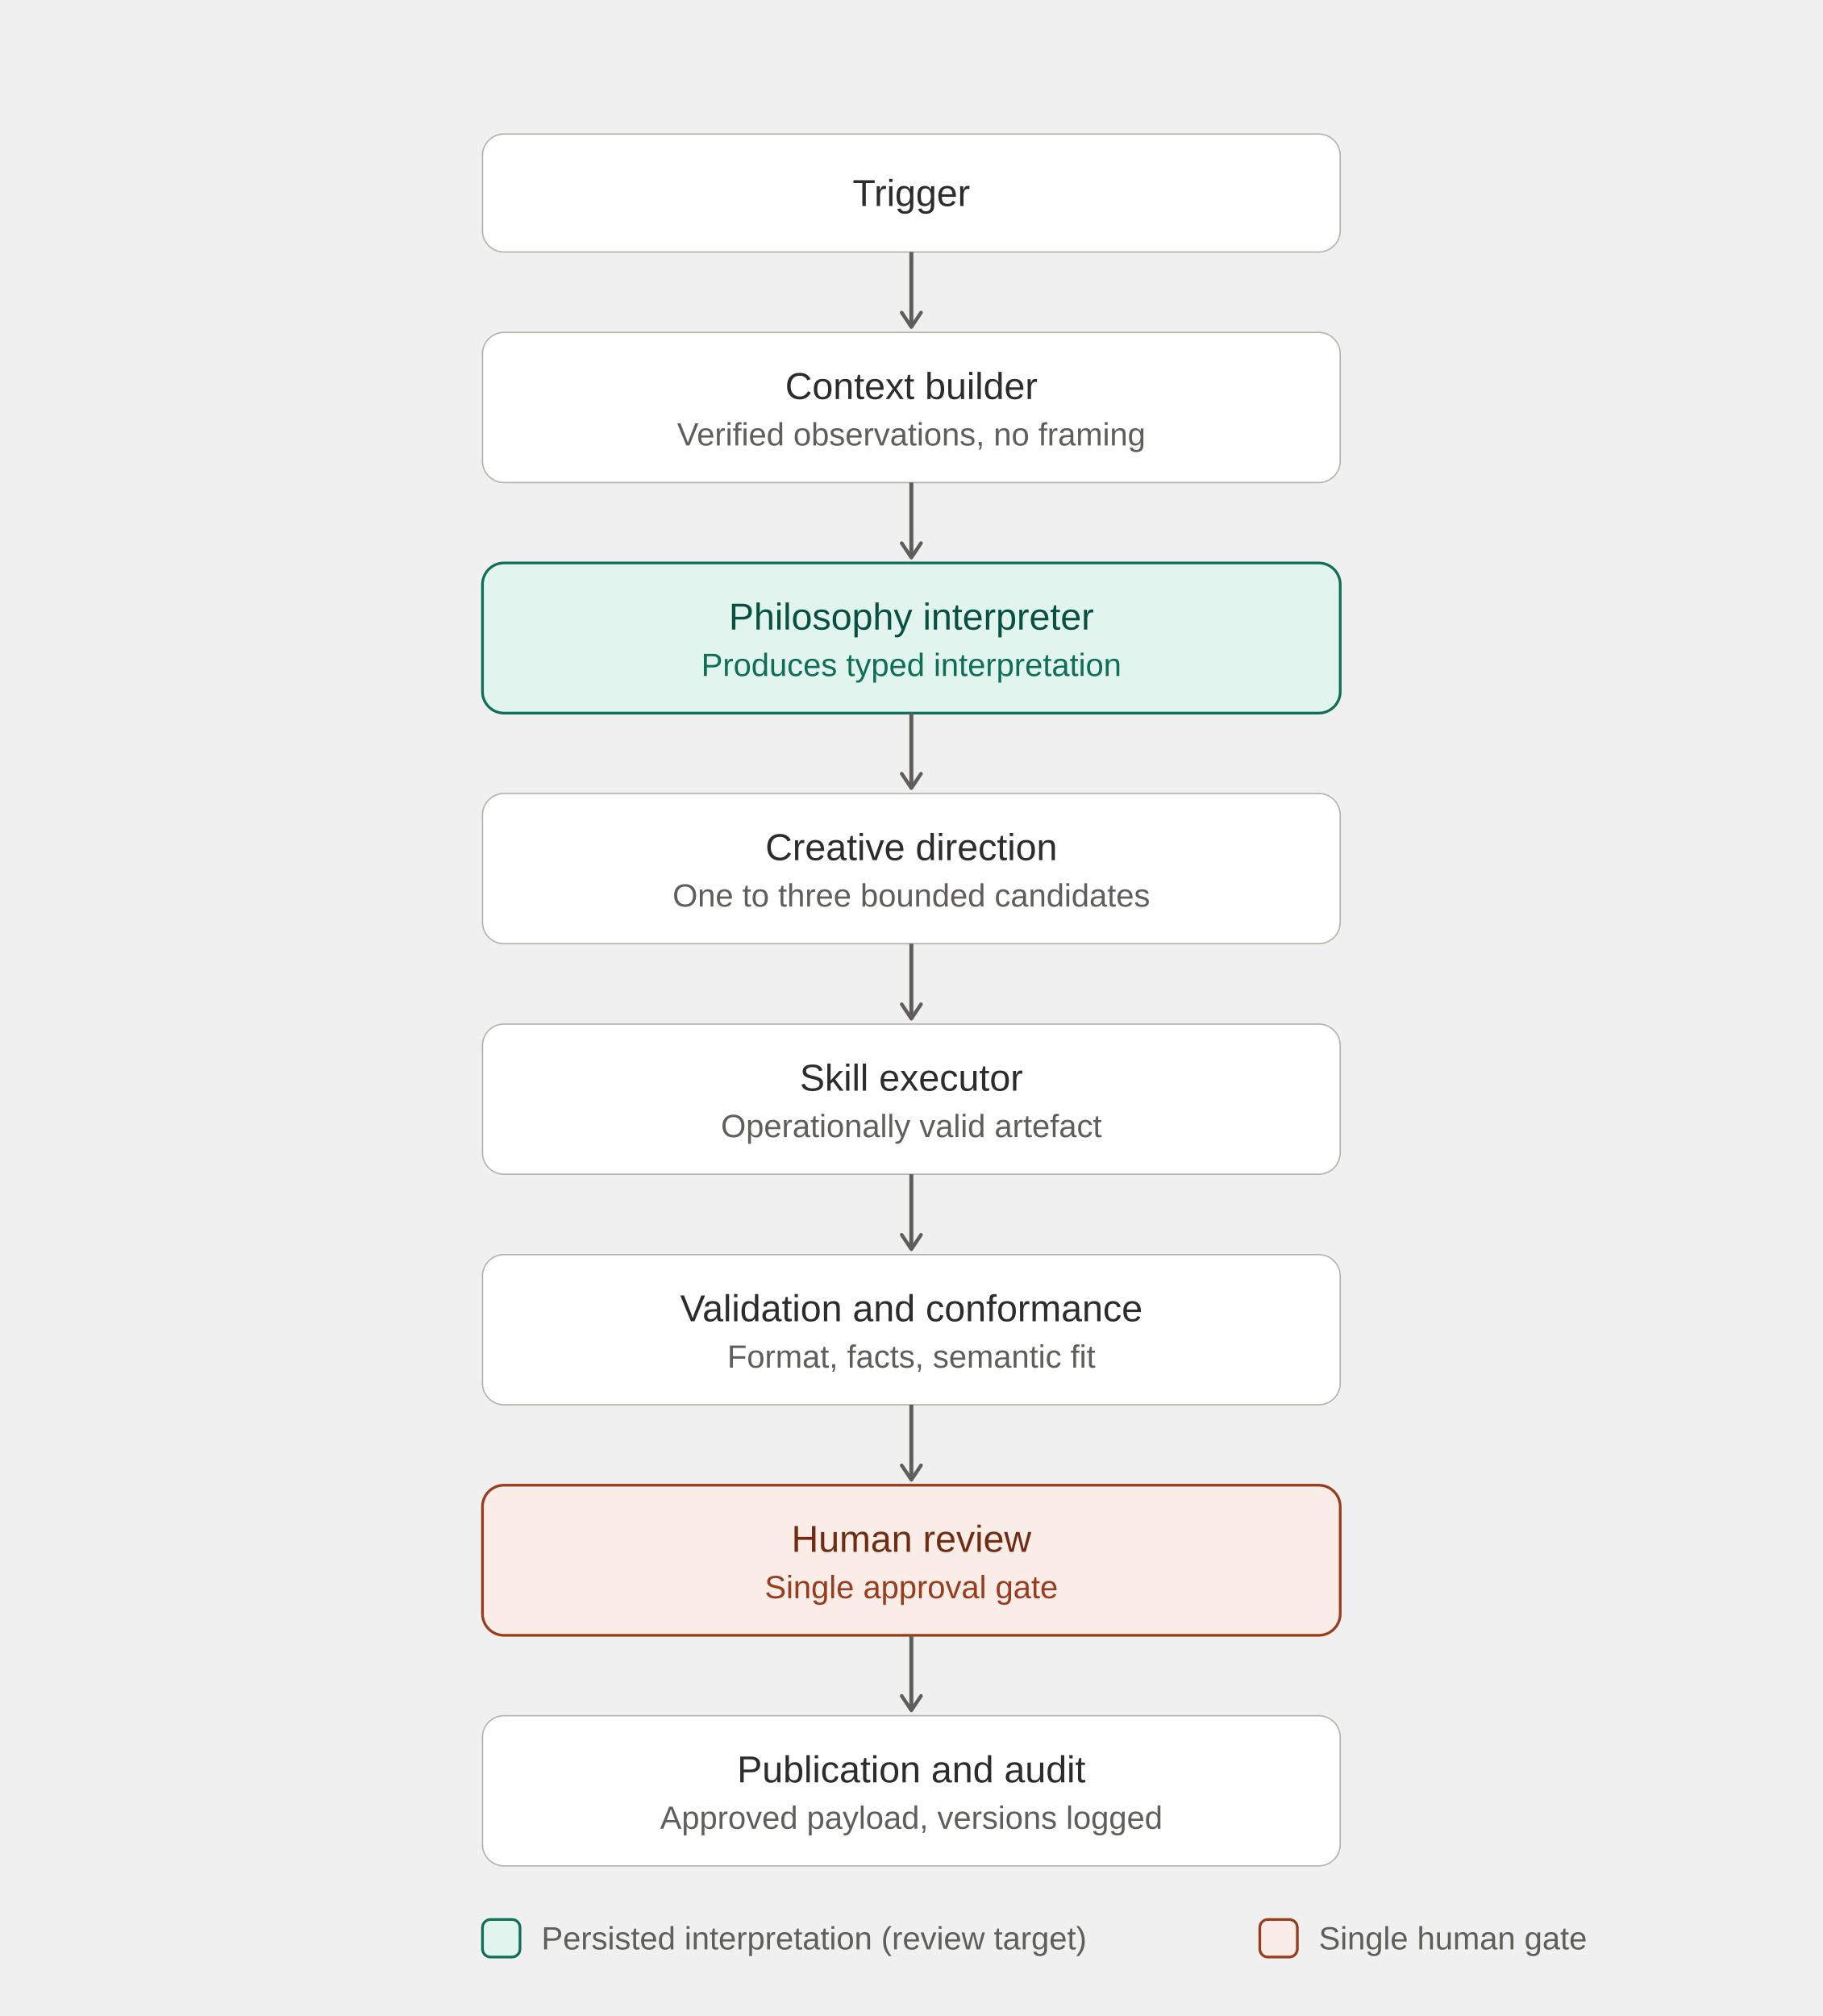
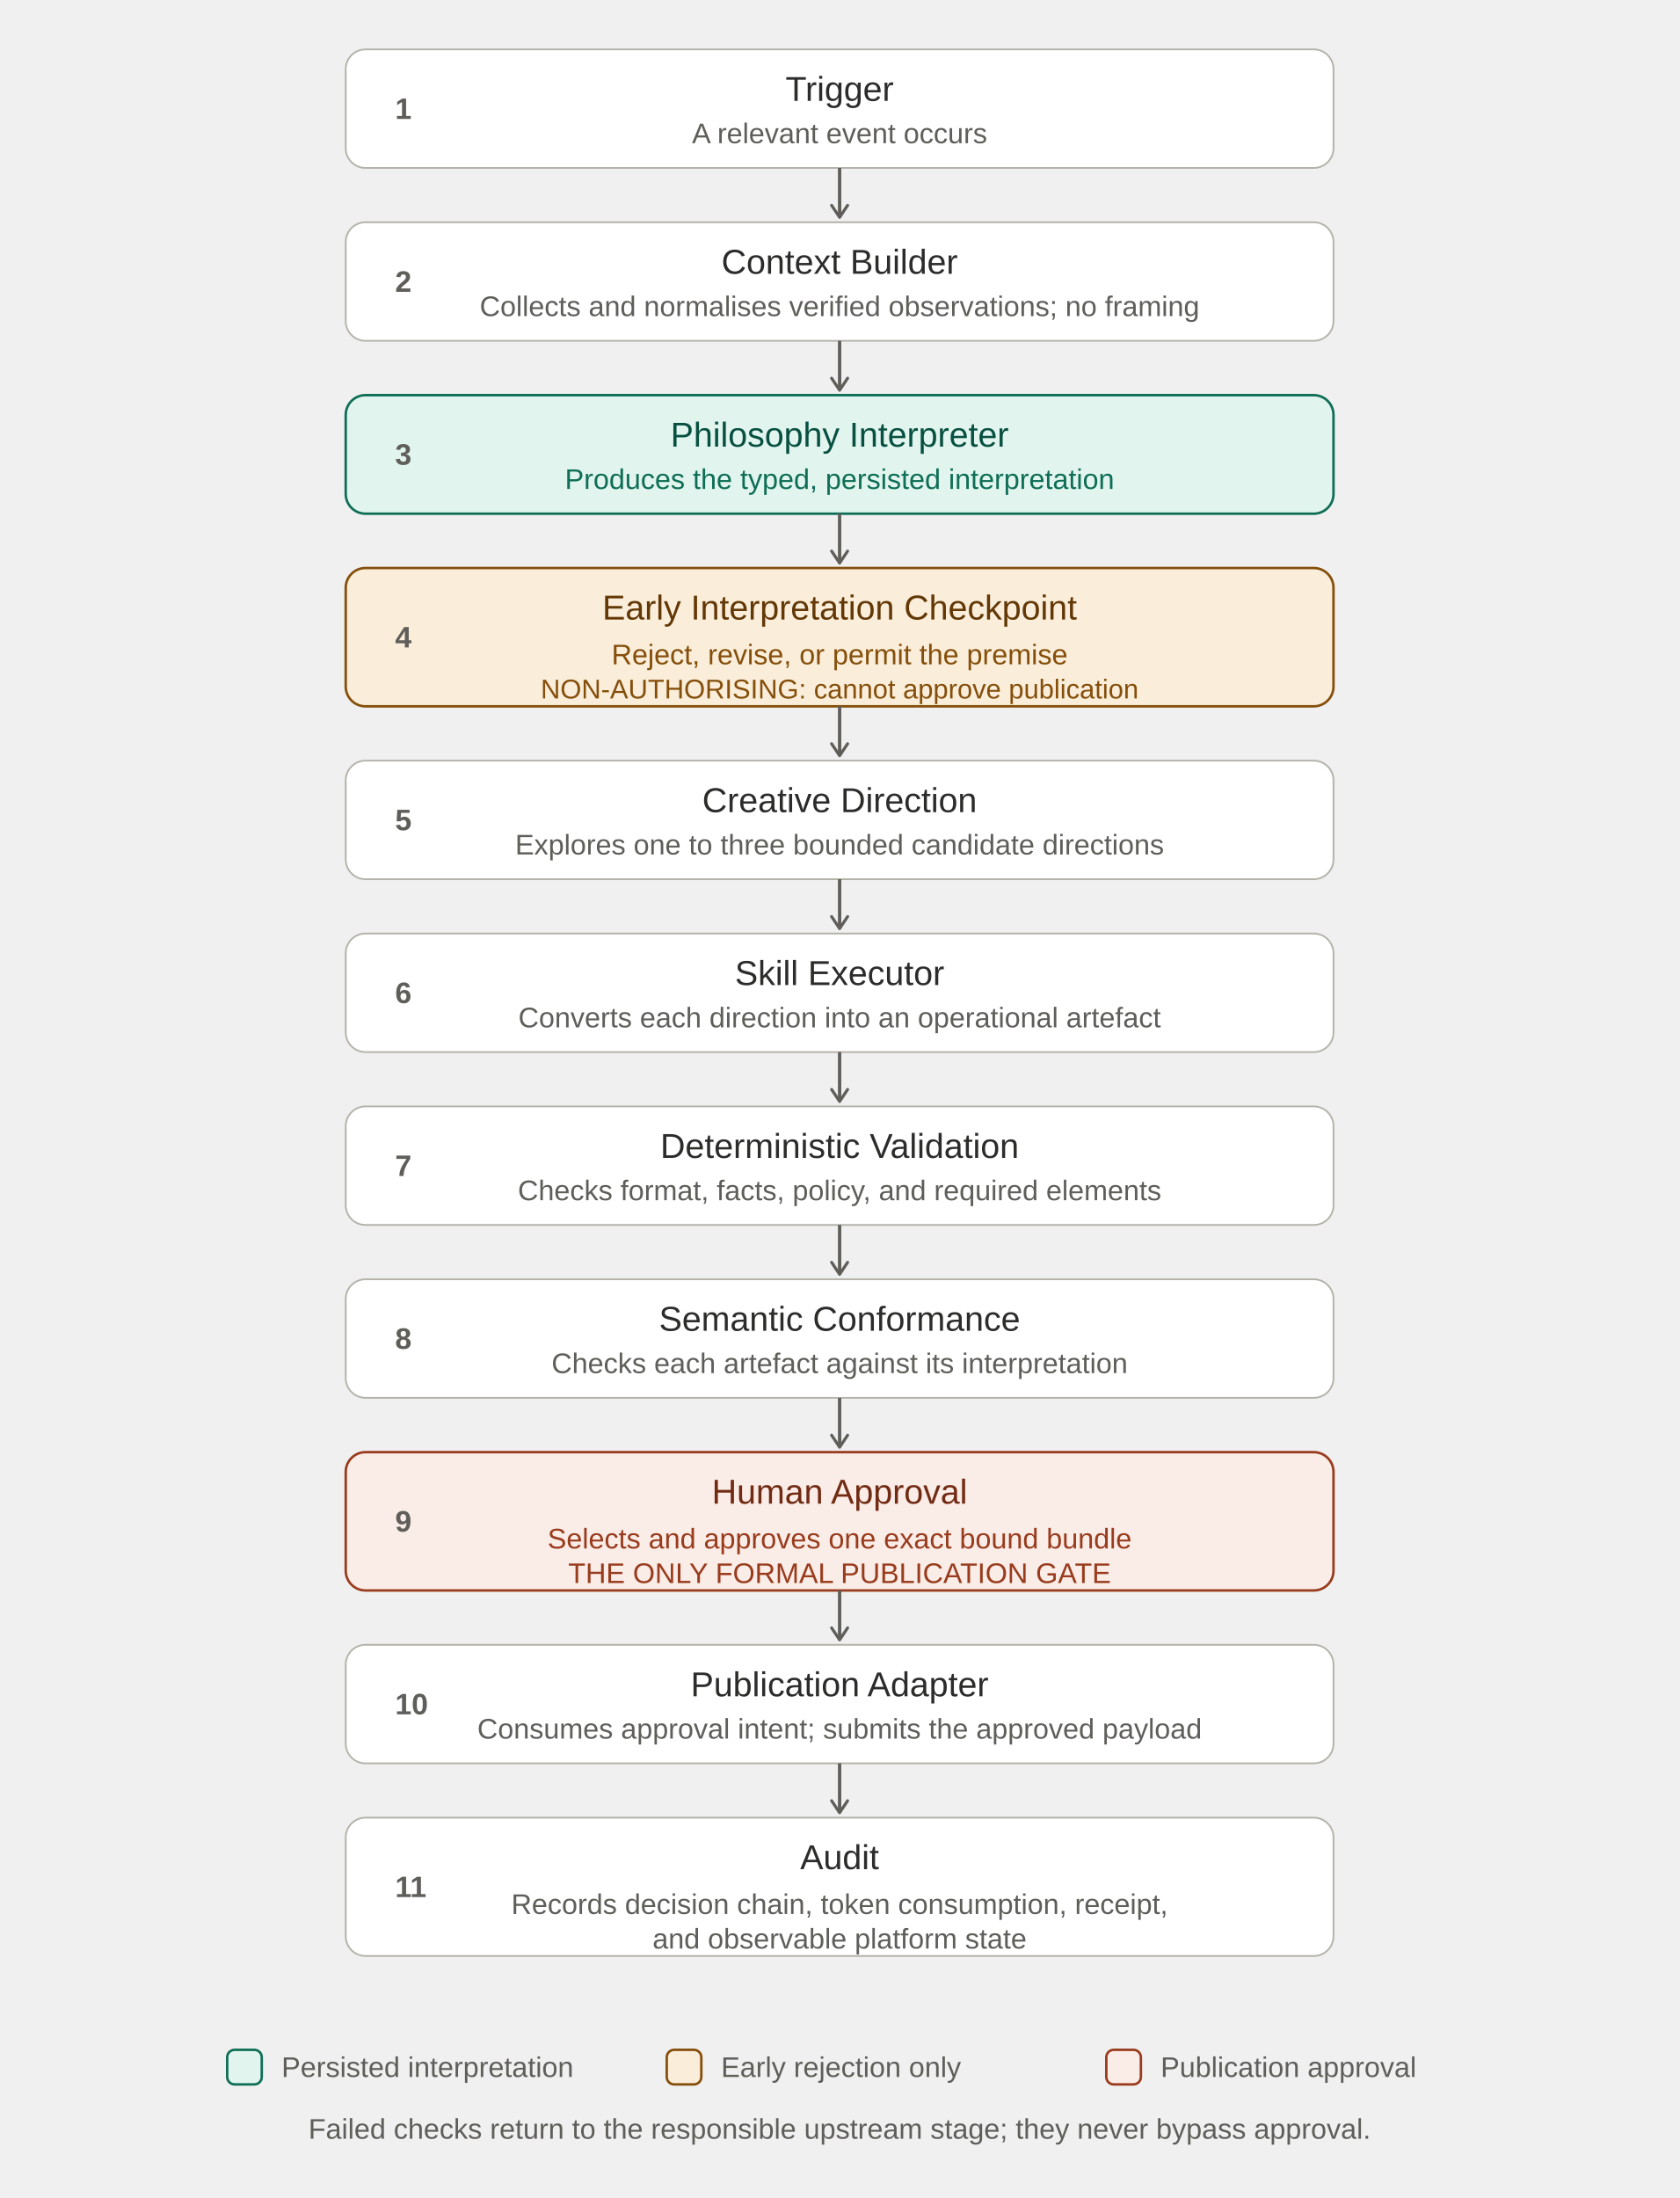
- <svg xmlns="http://www.w3.org/2000/svg" width="680" viewBox="0 0 680 752" role="img" aria-label="The Philosophy layer pipeline">
+ <svg xmlns="http://www.w3.org/2000/svg" width="680" viewBox="0 0 680 890" role="img" aria-label="Eleven-stage Philosophy layer pipeline from trigger to audit">
  <style>
text{font-family:'Helvetica Neue',Arial,sans-serif}
- .th{font-weight:500;font-size:14px;fill:#2C2C2A}
- .ts{font-weight:400;font-size:12px;fill:#5F5E5A}
- .box{fill:#FFFFFF;stroke:#B4B2A9;stroke-width:0.5}
- .teal{fill:#E1F5EE;stroke:#0F6E56;stroke-width:1}
- .coral{fill:#FAECE7;stroke:#993C1D;stroke-width:1}
- .teal-th{font-weight:500;font-size:14px;fill:#085041}.teal-ts{font-weight:400;font-size:12px;fill:#0F6E56}
- .coral-th{font-weight:500;font-size:14px;fill:#712B13}.coral-ts{font-weight:400;font-size:12px;fill:#993C1D}
- .arr{stroke:#5F5E5A;stroke-width:1.5;fill:none}
+ .num{font-weight:600;font-size:12px;fill:#5F5E5A}.th{font-weight:500;font-size:14px;fill:#2C2C2A}.ts{font-weight:400;font-size:11.5px;fill:#5F5E5A}
+ .box{fill:#FFFFFF;stroke:#B4B2A9;stroke-width:.7}.teal{fill:#E1F5EE;stroke:#0F6E56;stroke-width:1}.amber{fill:#FAEEDA;stroke:#854F0B;stroke-width:1}.coral{fill:#FAECE7;stroke:#993C1D;stroke-width:1}
+ .teal-th{font-weight:500;font-size:14px;fill:#085041}.teal-ts{font-weight:400;font-size:11.5px;fill:#0F6E56}.amber-th{font-weight:500;font-size:14px;fill:#633806}.amber-ts{font-weight:400;font-size:11.5px;fill:#854F0B}.coral-th{font-weight:500;font-size:14px;fill:#712B13}.coral-ts{font-weight:400;font-size:11.5px;fill:#993C1D}
+ .arr{stroke:#5F5E5A;stroke-width:1.35;fill:none}.note{font-weight:500;font-size:11px;fill:#854F0B}
</style>
  <defs>
-     <marker id="a" viewBox="0 0 10 10" refX="8" refY="5" markerWidth="6" markerHeight="6" orient="auto-start-reverse">
+     <marker id="a" viewBox="0 0 10 10" refX="8" refY="5" markerWidth="6" markerHeight="6" orient="auto">
      <path d="M2 1L8 5L2 9" fill="none" stroke="#5F5E5A" stroke-width="1.5" stroke-linecap="round" stroke-linejoin="round" />
    </marker>
  </defs>
-   <rect class="box" x="180" y="50" width="320" height="44" rx="8" />
-   <text class="th" x="340" y="72" text-anchor="middle" dominant-baseline="central">Trigger</text>
-   <line class="arr" x1="340" y1="94" x2="340" y2="122" marker-end="url(#a)" />
-   <rect class="box" x="180" y="124" width="320" height="56" rx="8" />
-   <text class="th" x="340" y="144" text-anchor="middle" dominant-baseline="central">Context builder</text>
-   <text class="ts" x="340" y="162" text-anchor="middle" dominant-baseline="central">Verified observations, no framing</text>
-   <line class="arr" x1="340" y1="180" x2="340" y2="208" marker-end="url(#a)" />
-   <rect class="teal" x="180" y="210" width="320" height="56" rx="8" />
-   <text class="teal-th" x="340" y="230" text-anchor="middle" dominant-baseline="central">Philosophy interpreter</text>
-   <text class="teal-ts" x="340" y="248" text-anchor="middle" dominant-baseline="central">Produces typed interpretation</text>
-   <line class="arr" x1="340" y1="266" x2="340" y2="294" marker-end="url(#a)" />
-   <rect class="box" x="180" y="296" width="320" height="56" rx="8" />
-   <text class="th" x="340" y="316" text-anchor="middle" dominant-baseline="central">Creative direction</text>
-   <text class="ts" x="340" y="334" text-anchor="middle" dominant-baseline="central">One to three bounded candidates</text>
-   <line class="arr" x1="340" y1="352" x2="340" y2="380" marker-end="url(#a)" />
-   <rect class="box" x="180" y="382" width="320" height="56" rx="8" />
-   <text class="th" x="340" y="402" text-anchor="middle" dominant-baseline="central">Skill executor</text>
-   <text class="ts" x="340" y="420" text-anchor="middle" dominant-baseline="central">Operationally valid artefact</text>
-   <line class="arr" x1="340" y1="438" x2="340" y2="466" marker-end="url(#a)" />
-   <rect class="box" x="180" y="468" width="320" height="56" rx="8" />
-   <text class="th" x="340" y="488" text-anchor="middle" dominant-baseline="central">Validation and conformance</text>
-   <text class="ts" x="340" y="506" text-anchor="middle" dominant-baseline="central">Format, facts, semantic fit</text>
-   <line class="arr" x1="340" y1="524" x2="340" y2="552" marker-end="url(#a)" />
-   <rect class="coral" x="180" y="554" width="320" height="56" rx="8" />
-   <text class="coral-th" x="340" y="574" text-anchor="middle" dominant-baseline="central">Human review</text>
-   <text class="coral-ts" x="340" y="592" text-anchor="middle" dominant-baseline="central">Single approval gate</text>
-   <line class="arr" x1="340" y1="610" x2="340" y2="638" marker-end="url(#a)" />
-   <rect class="box" x="180" y="640" width="320" height="56" rx="8" />
-   <text class="th" x="340" y="660" text-anchor="middle" dominant-baseline="central">Publication and audit</text>
-   <text class="ts" x="340" y="678" text-anchor="middle" dominant-baseline="central">Approved payload, versions logged</text>
-   <rect class="teal" x="180" y="716" width="14" height="14" rx="3" />
-   <text class="ts" x="202" y="723" dominant-baseline="central">Persisted interpretation (review target)</text>
-   <rect class="coral" x="470" y="716" width="14" height="14" rx="3" />
-   <text class="ts" x="492" y="723" dominant-baseline="central">Single human gate</text>
+   <rect class="box" x="140" y="20" width="400" height="48" rx="8" />
+   <text class="num" x="160" y="44" dominant-baseline="central">1</text>
+   <text class="th" x="340" y="36" text-anchor="middle" dominant-baseline="central">Trigger</text>
+   <text class="ts" x="340" y="54" text-anchor="middle" dominant-baseline="central">A relevant event occurs</text>
+   <line class="arr" x1="340" y1="68" x2="340" y2="88" marker-end="url(#a)" />
+   <rect class="box" x="140" y="90" width="400" height="48" rx="8" />
+   <text class="num" x="160" y="114" dominant-baseline="central">2</text>
+   <text class="th" x="340" y="106" text-anchor="middle" dominant-baseline="central">Context Builder</text>
+   <text class="ts" x="340" y="124" text-anchor="middle" dominant-baseline="central">Collects and normalises verified observations; no framing</text>
+   <line class="arr" x1="340" y1="138" x2="340" y2="158" marker-end="url(#a)" />
+   <rect class="teal" x="140" y="160" width="400" height="48" rx="8" />
+   <text class="num" x="160" y="184" dominant-baseline="central">3</text>
+   <text class="teal-th" x="340" y="176" text-anchor="middle" dominant-baseline="central">Philosophy Interpreter</text>
+   <text class="teal-ts" x="340" y="194" text-anchor="middle" dominant-baseline="central">Produces the typed, persisted interpretation</text>
+   <line class="arr" x1="340" y1="208" x2="340" y2="228" marker-end="url(#a)" />
+   <rect class="amber" x="140" y="230" width="400" height="56" rx="8" />
+   <text class="num" x="160" y="258" dominant-baseline="central">4</text>
+   <text class="amber-th" x="340" y="246" text-anchor="middle" dominant-baseline="central">Early Interpretation Checkpoint</text>
+   <text class="amber-ts" x="340" y="265" text-anchor="middle" dominant-baseline="central">Reject, revise, or permit the premise</text>
+   <text class="note" x="340" y="279" text-anchor="middle" dominant-baseline="central">NON-AUTHORISING: cannot approve publication</text>
+   <line class="arr" x1="340" y1="286" x2="340" y2="306" marker-end="url(#a)" />
+   <rect class="box" x="140" y="308" width="400" height="48" rx="8" />
+   <text class="num" x="160" y="332" dominant-baseline="central">5</text>
+   <text class="th" x="340" y="324" text-anchor="middle" dominant-baseline="central">Creative Direction</text>
+   <text class="ts" x="340" y="342" text-anchor="middle" dominant-baseline="central">Explores one to three bounded candidate directions</text>
+   <line class="arr" x1="340" y1="356" x2="340" y2="376" marker-end="url(#a)" />
+   <rect class="box" x="140" y="378" width="400" height="48" rx="8" />
+   <text class="num" x="160" y="402" dominant-baseline="central">6</text>
+   <text class="th" x="340" y="394" text-anchor="middle" dominant-baseline="central">Skill Executor</text>
+   <text class="ts" x="340" y="412" text-anchor="middle" dominant-baseline="central">Converts each direction into an operational artefact</text>
+   <line class="arr" x1="340" y1="426" x2="340" y2="446" marker-end="url(#a)" />
+   <rect class="box" x="140" y="448" width="400" height="48" rx="8" />
+   <text class="num" x="160" y="472" dominant-baseline="central">7</text>
+   <text class="th" x="340" y="464" text-anchor="middle" dominant-baseline="central">Deterministic Validation</text>
+   <text class="ts" x="340" y="482" text-anchor="middle" dominant-baseline="central">Checks format, facts, policy, and required elements</text>
+   <line class="arr" x1="340" y1="496" x2="340" y2="516" marker-end="url(#a)" />
+   <rect class="box" x="140" y="518" width="400" height="48" rx="8" />
+   <text class="num" x="160" y="542" dominant-baseline="central">8</text>
+   <text class="th" x="340" y="534" text-anchor="middle" dominant-baseline="central">Semantic Conformance</text>
+   <text class="ts" x="340" y="552" text-anchor="middle" dominant-baseline="central">Checks each artefact against its interpretation</text>
+   <line class="arr" x1="340" y1="566" x2="340" y2="586" marker-end="url(#a)" />
+   <rect class="coral" x="140" y="588" width="400" height="56" rx="8" />
+   <text class="num" x="160" y="616" dominant-baseline="central">9</text>
+   <text class="coral-th" x="340" y="604" text-anchor="middle" dominant-baseline="central">Human Approval</text>
+   <text class="coral-ts" x="340" y="623" text-anchor="middle" dominant-baseline="central">Selects and approves one exact bound bundle</text>
+   <text class="coral-ts" x="340" y="637" text-anchor="middle" dominant-baseline="central">THE ONLY FORMAL PUBLICATION GATE</text>
+   <line class="arr" x1="340" y1="644" x2="340" y2="664" marker-end="url(#a)" />
+   <rect class="box" x="140" y="666" width="400" height="48" rx="8" />
+   <text class="num" x="160" y="690" dominant-baseline="central">10</text>
+   <text class="th" x="340" y="682" text-anchor="middle" dominant-baseline="central">Publication Adapter</text>
+   <text class="ts" x="340" y="700" text-anchor="middle" dominant-baseline="central">Consumes approval intent; submits the approved payload</text>
+   <line class="arr" x1="340" y1="714" x2="340" y2="734" marker-end="url(#a)" />
+   <rect class="box" x="140" y="736" width="400" height="56" rx="8" />
+   <text class="num" x="160" y="764" dominant-baseline="central">11</text>
+   <text class="th" x="340" y="752" text-anchor="middle" dominant-baseline="central">Audit</text>
+   <text class="ts" x="340" y="771" text-anchor="middle" dominant-baseline="central">Records decision chain, token consumption, receipt,</text>
+   <text class="ts" x="340" y="785" text-anchor="middle" dominant-baseline="central">and observable platform state</text>
+   <rect class="teal" x="92" y="830" width="14" height="14" rx="3" />
+   <text class="ts" x="114" y="837" dominant-baseline="central">Persisted interpretation</text>
+   <rect class="amber" x="270" y="830" width="14" height="14" rx="3" />
+   <text class="ts" x="292" y="837" dominant-baseline="central">Early rejection only</text>
+   <rect class="coral" x="448" y="830" width="14" height="14" rx="3" />
+   <text class="ts" x="470" y="837" dominant-baseline="central">Publication approval</text>
+   <text class="ts" x="340" y="866" text-anchor="middle">Failed checks return to the responsible upstream stage; they never bypass approval.</text>
</svg>
